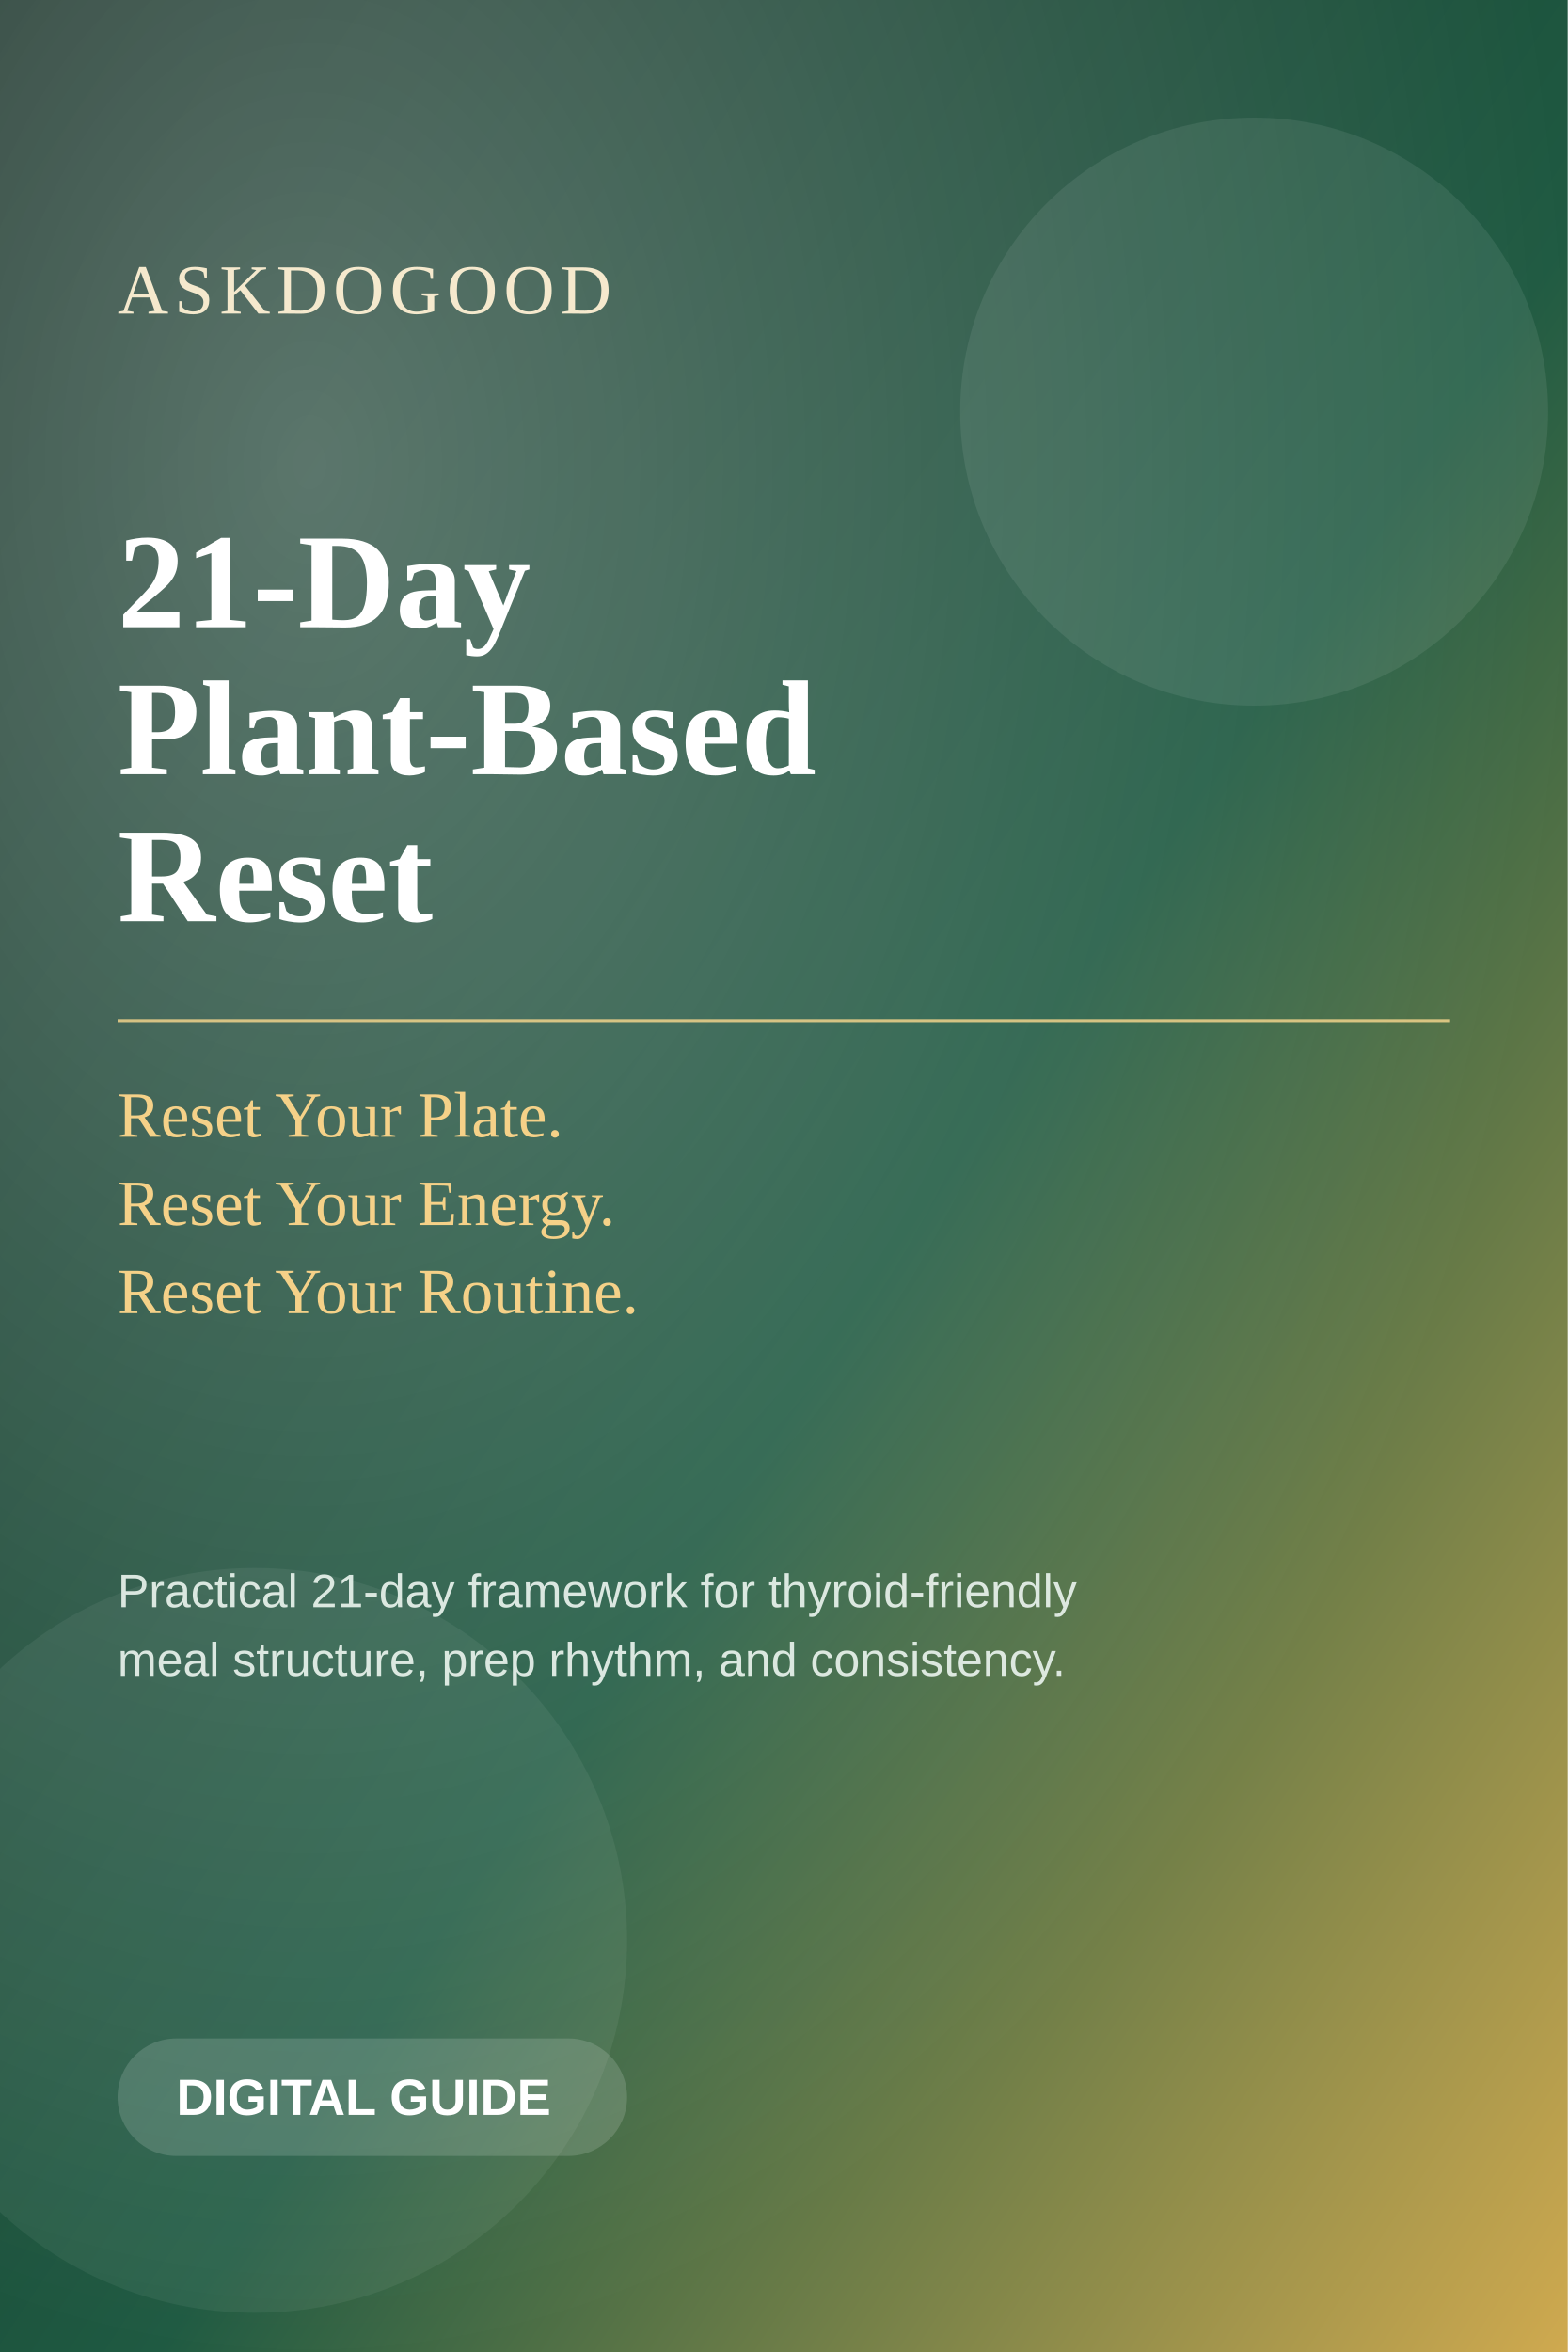
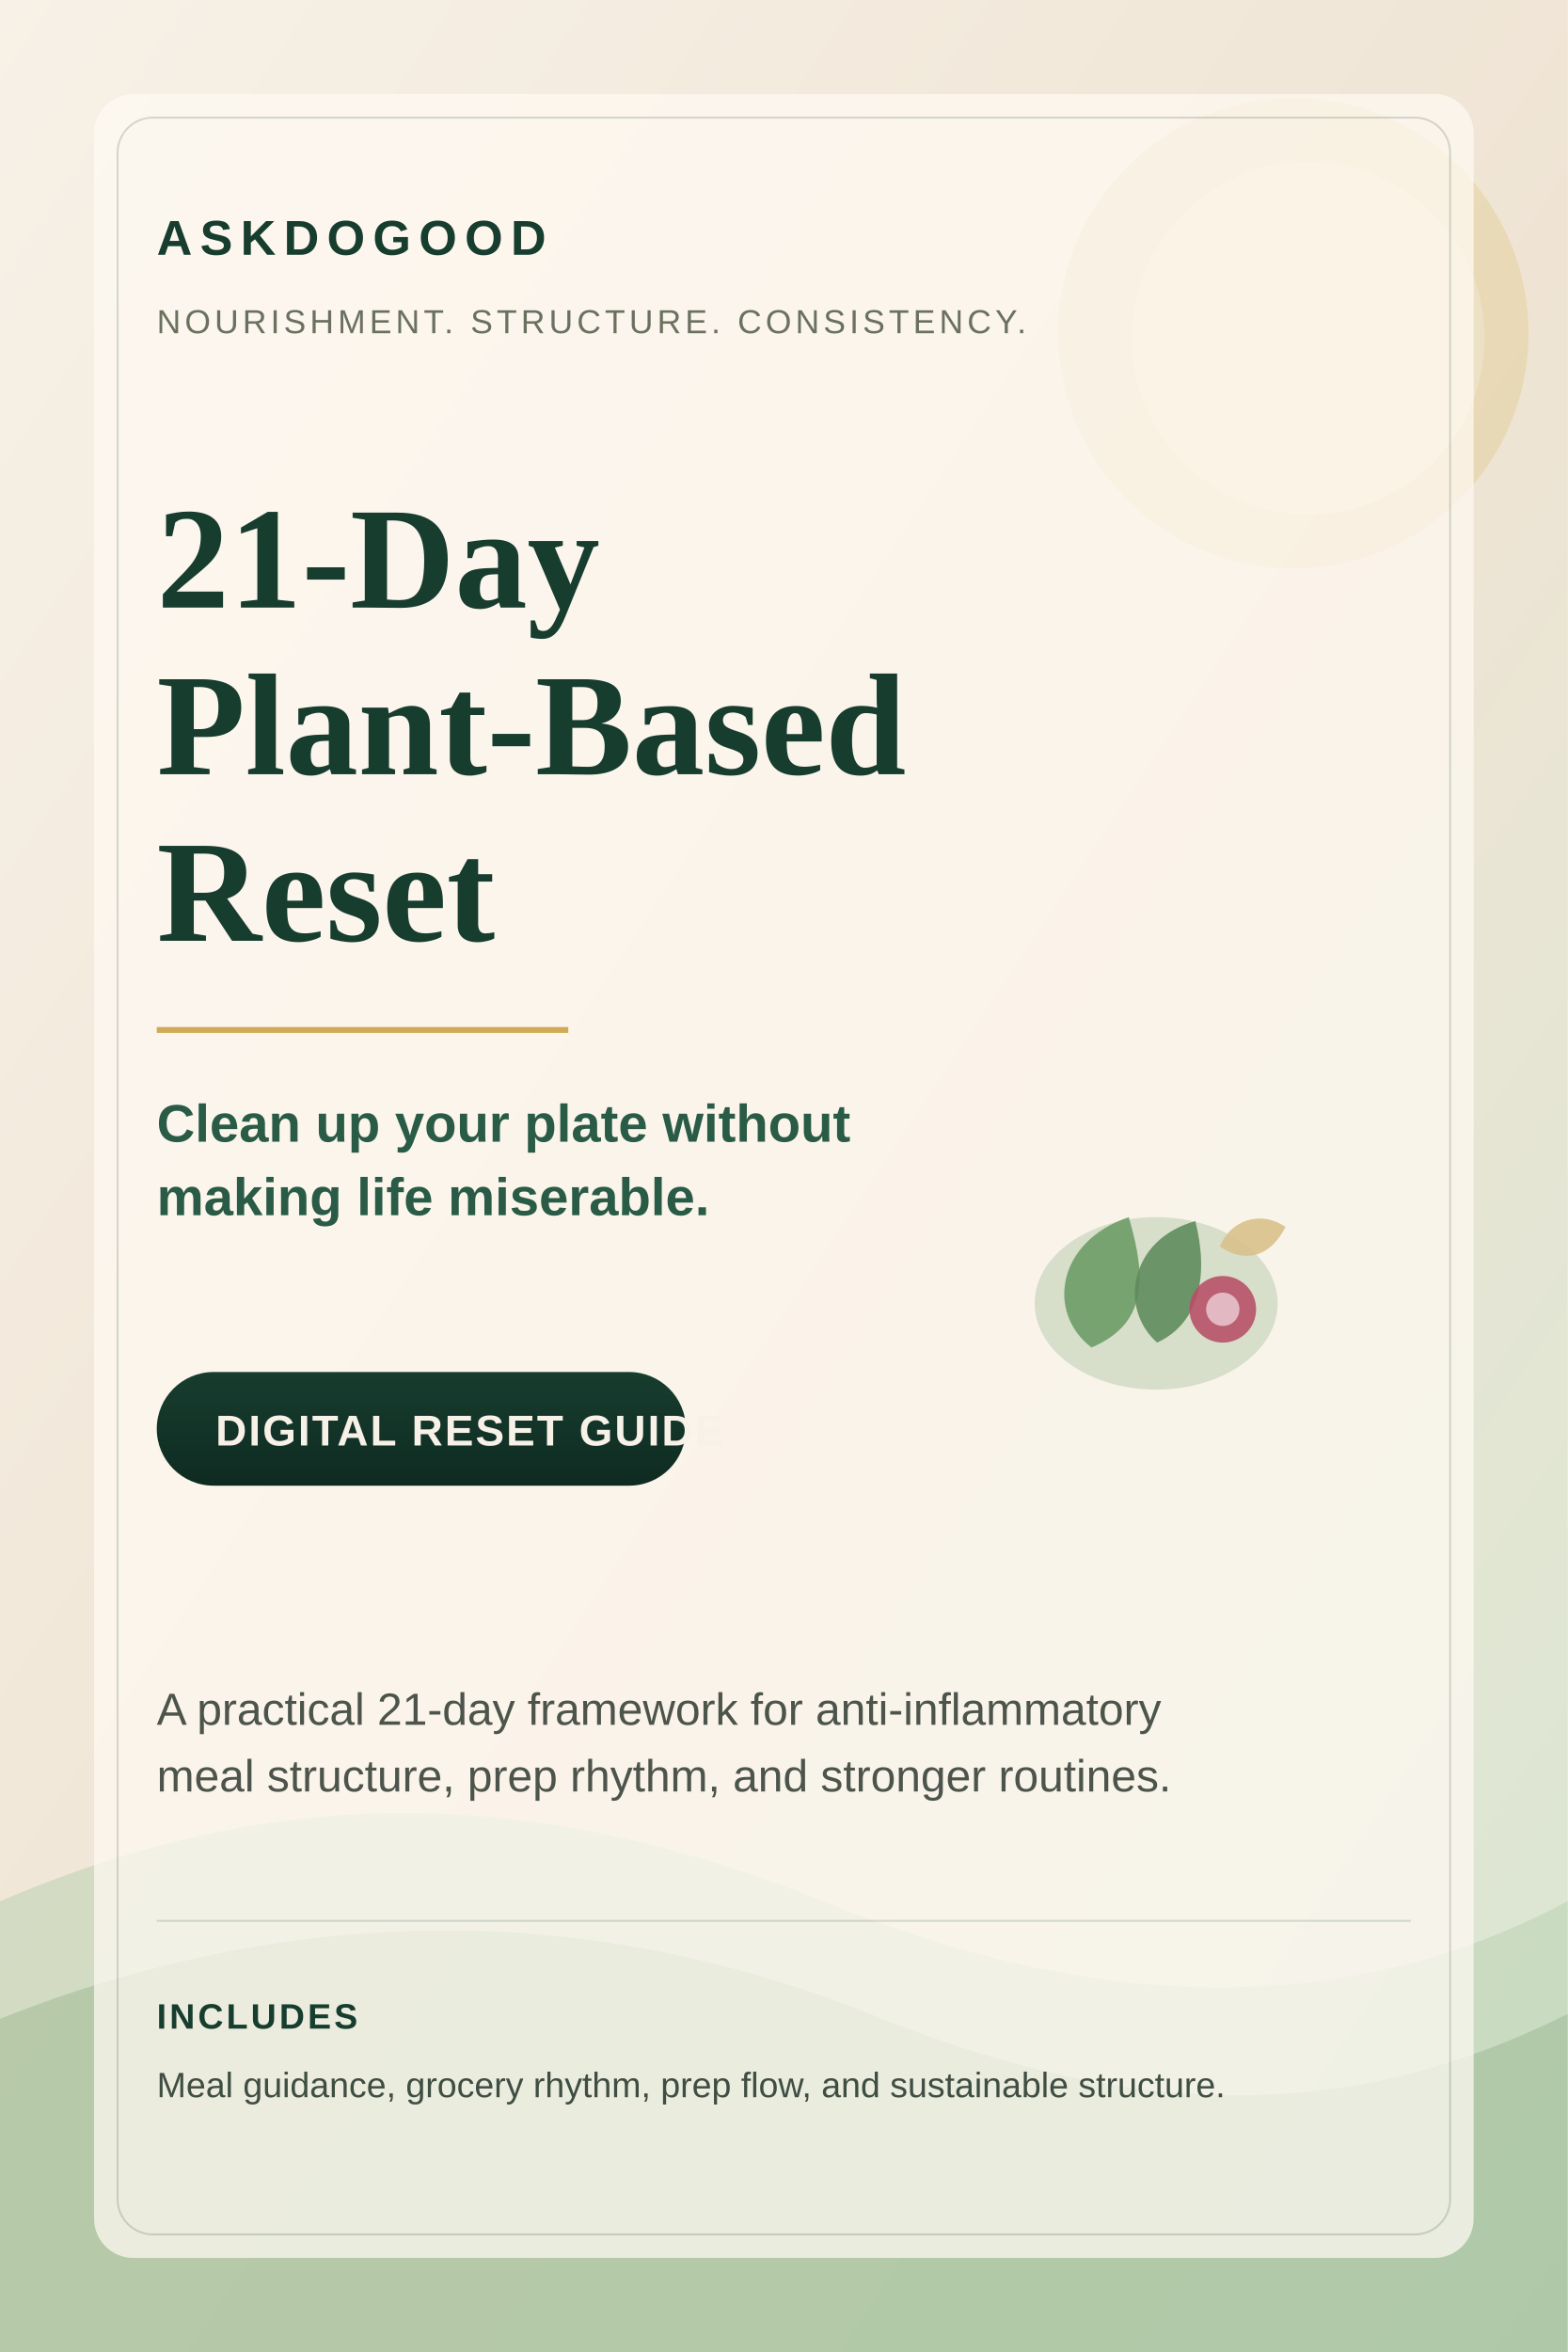
<svg xmlns="http://www.w3.org/2000/svg" width="1600" height="2400" viewBox="0 0 1600 2400" role="img" aria-label="21-Day Plant-Based Reset cover">
  <defs>
    <linearGradient id="bg" x1="0" y1="0" x2="1" y2="1">
-       <stop offset="0%" stop-color="#0f2a20" />
-       <stop offset="55%" stop-color="#1f5a42" />
-       <stop offset="100%" stop-color="#d1aa4f" />
+       <stop offset="0%" stop-color="#f7f1e7" />
+       <stop offset="55%" stop-color="#efe4d4" />
+       <stop offset="100%" stop-color="#d7e7d3" />
    </linearGradient>
-     <radialGradient id="glow" cx="0.2" cy="0.2" r="0.8">
-       <stop offset="0%" stop-color="#ffffff" stop-opacity="0.3" />
-       <stop offset="100%" stop-color="#ffffff" stop-opacity="0" />
-     </radialGradient>
+     <linearGradient id="panel" x1="0" y1="0" x2="0" y2="1">
+       <stop offset="0%" stop-color="#173d2f" />
+       <stop offset="100%" stop-color="#0f2b21" />
+     </linearGradient>
  </defs>
  <rect width="1600" height="2400" fill="url(#bg)" />
-   <rect width="1600" height="2400" fill="url(#glow)" />
-   <circle cx="1280" cy="420" r="300" fill="#ffffff" opacity="0.08" />
-   <circle cx="260" cy="1980" r="380" fill="#ffffff" opacity="0.06" />
-   <text x="120" y="320" font-family="Georgia, 'Times New Roman', serif" font-size="72" fill="#f5e9cd" letter-spacing="6">ASKDOGOOD</text>
-   <text x="120" y="640" font-family="Georgia, 'Times New Roman', serif" font-size="138" font-weight="700" fill="#ffffff">21-Day</text>
-   <text x="120" y="790" font-family="Georgia, 'Times New Roman', serif" font-size="138" font-weight="700" fill="#ffffff">Plant-Based</text>
-   <text x="120" y="940" font-family="Georgia, 'Times New Roman', serif" font-size="138" font-weight="700" fill="#ffffff">Reset</text>
-   <rect x="120" y="1040" width="1360" height="3" fill="#f0d28b" opacity="0.85" />
-   <text x="120" y="1160" font-family="Georgia, 'Times New Roman', serif" font-size="66" fill="#f5d188">Reset Your Plate.</text>
-   <text x="120" y="1250" font-family="Georgia, 'Times New Roman', serif" font-size="66" fill="#f5d188">Reset Your Energy.</text>
-   <text x="120" y="1340" font-family="Georgia, 'Times New Roman', serif" font-size="66" fill="#f5d188">Reset Your Routine.</text>
-   <text x="120" y="1640" font-family="Arial, Helvetica, sans-serif" font-size="48" fill="#e8f2ec" opacity="0.92">Practical 21-day framework for thyroid-friendly</text>
-   <text x="120" y="1710" font-family="Arial, Helvetica, sans-serif" font-size="48" fill="#e8f2ec" opacity="0.92">meal structure, prep rhythm, and consistency.</text>
-   <rect x="120" y="2080" width="520" height="120" rx="60" fill="#ffffff" opacity="0.15" />
-   <text x="180" y="2158" font-family="Arial, Helvetica, sans-serif" font-size="52" font-weight="700" fill="#ffffff">DIGITAL GUIDE</text>
+   <circle cx="1320" cy="340" r="240" fill="#d9b65a" opacity="0.25" />
+   <circle cx="1335" cy="345" r="180" fill="#ffffff" opacity="0.2" />
+   <path d="M0 1940 C280 1820, 540 1820, 840 1940 C1120 2055, 1375 2060, 1600 1940 L1600 2400 L0 2400 Z" fill="#b9d2b2" opacity="0.55" />
+   <path d="M0 2060 C315 1935, 620 1945, 900 2060 C1165 2165, 1380 2165, 1600 2055 L1600 2400 L0 2400 Z" fill="#8caf83" opacity="0.4" />
+   <rect x="96" y="96" width="1408" height="2208" rx="40" fill="#fffaf3" opacity="0.72" />
+   <rect x="120" y="120" width="1360" height="2160" rx="36" fill="none" stroke="#1d4335" stroke-opacity="0.18" stroke-width="2" />
+   <text x="160" y="260" font-family="Arial, Helvetica, sans-serif" font-size="50" font-weight="700" fill="#173d2f" letter-spacing="8">ASKDOGOOD</text>
+   <text x="160" y="340" font-family="Arial, Helvetica, sans-serif" font-size="34" fill="#6b715f" letter-spacing="4">NOURISHMENT. STRUCTURE. CONSISTENCY.</text>
+   <text x="160" y="620" font-family="Georgia, 'Times New Roman', serif" font-size="148" font-weight="700" fill="#173d2f">21-Day</text>
+   <text x="160" y="790" font-family="Georgia, 'Times New Roman', serif" font-size="148" font-weight="700" fill="#173d2f">Plant-Based</text>
+   <text x="160" y="960" font-family="Georgia, 'Times New Roman', serif" font-size="148" font-weight="700" fill="#173d2f">Reset</text>
+   <rect x="160" y="1048" width="420" height="6" fill="#d0aa56" />
+   <text x="160" y="1165" font-family="Arial, Helvetica, sans-serif" font-size="54" font-weight="700" fill="#2a5b46">Clean up your plate without</text>
+   <text x="160" y="1240" font-family="Arial, Helvetica, sans-serif" font-size="54" font-weight="700" fill="#2a5b46">making life miserable.</text>
+   <rect x="160" y="1400" width="540" height="116" rx="58" fill="url(#panel)" />
+   <text x="220" y="1475" font-family="Arial, Helvetica, sans-serif" font-size="44" font-weight="700" fill="#f7f1e7" letter-spacing="2">DIGITAL RESET GUIDE</text>
+   <g transform="translate(1060 1210)">
+     <ellipse cx="120" cy="120" rx="124" ry="88" fill="#7da878" opacity="0.28" />
+     <path d="M54 165 C8 130, 18 57, 92 32 C112 99, 108 142, 54 165 Z" fill="#6d9d67" fill-opacity="0.9" />
+     <path d="M121 160 C82 126, 92 55, 160 36 C174 92, 164 140, 121 160 Z" fill="#5f8b5c" fill-opacity="0.88" />
+     <circle cx="188" cy="126" r="34" fill="#b84f66" fill-opacity="0.88" />
+     <circle cx="188" cy="126" r="17" fill="#efd7dc" fill-opacity="0.75" />
+     <path d="M185 62 C195 36, 226 24, 252 42 C238 70, 213 81, 185 62 Z" fill="#d8c28d" fill-opacity="0.92" />
+   </g>
+   <text x="160" y="1760" font-family="Arial, Helvetica, sans-serif" font-size="46" fill="#4c544b">A practical 21-day framework for anti-inflammatory</text>
+   <text x="160" y="1828" font-family="Arial, Helvetica, sans-serif" font-size="46" fill="#4c544b">meal structure, prep rhythm, and stronger routines.</text>
+   <line x1="160" y1="1960" x2="1440" y2="1960" stroke="#173d2f" stroke-opacity="0.15" stroke-width="2" />
+   <text x="160" y="2070" font-family="Arial, Helvetica, sans-serif" font-size="36" font-weight="700" fill="#173d2f" letter-spacing="3">INCLUDES</text>
+   <text x="160" y="2140" font-family="Arial, Helvetica, sans-serif" font-size="36" fill="#3f4d42">Meal guidance, grocery rhythm, prep flow, and sustainable structure.</text>
</svg>
